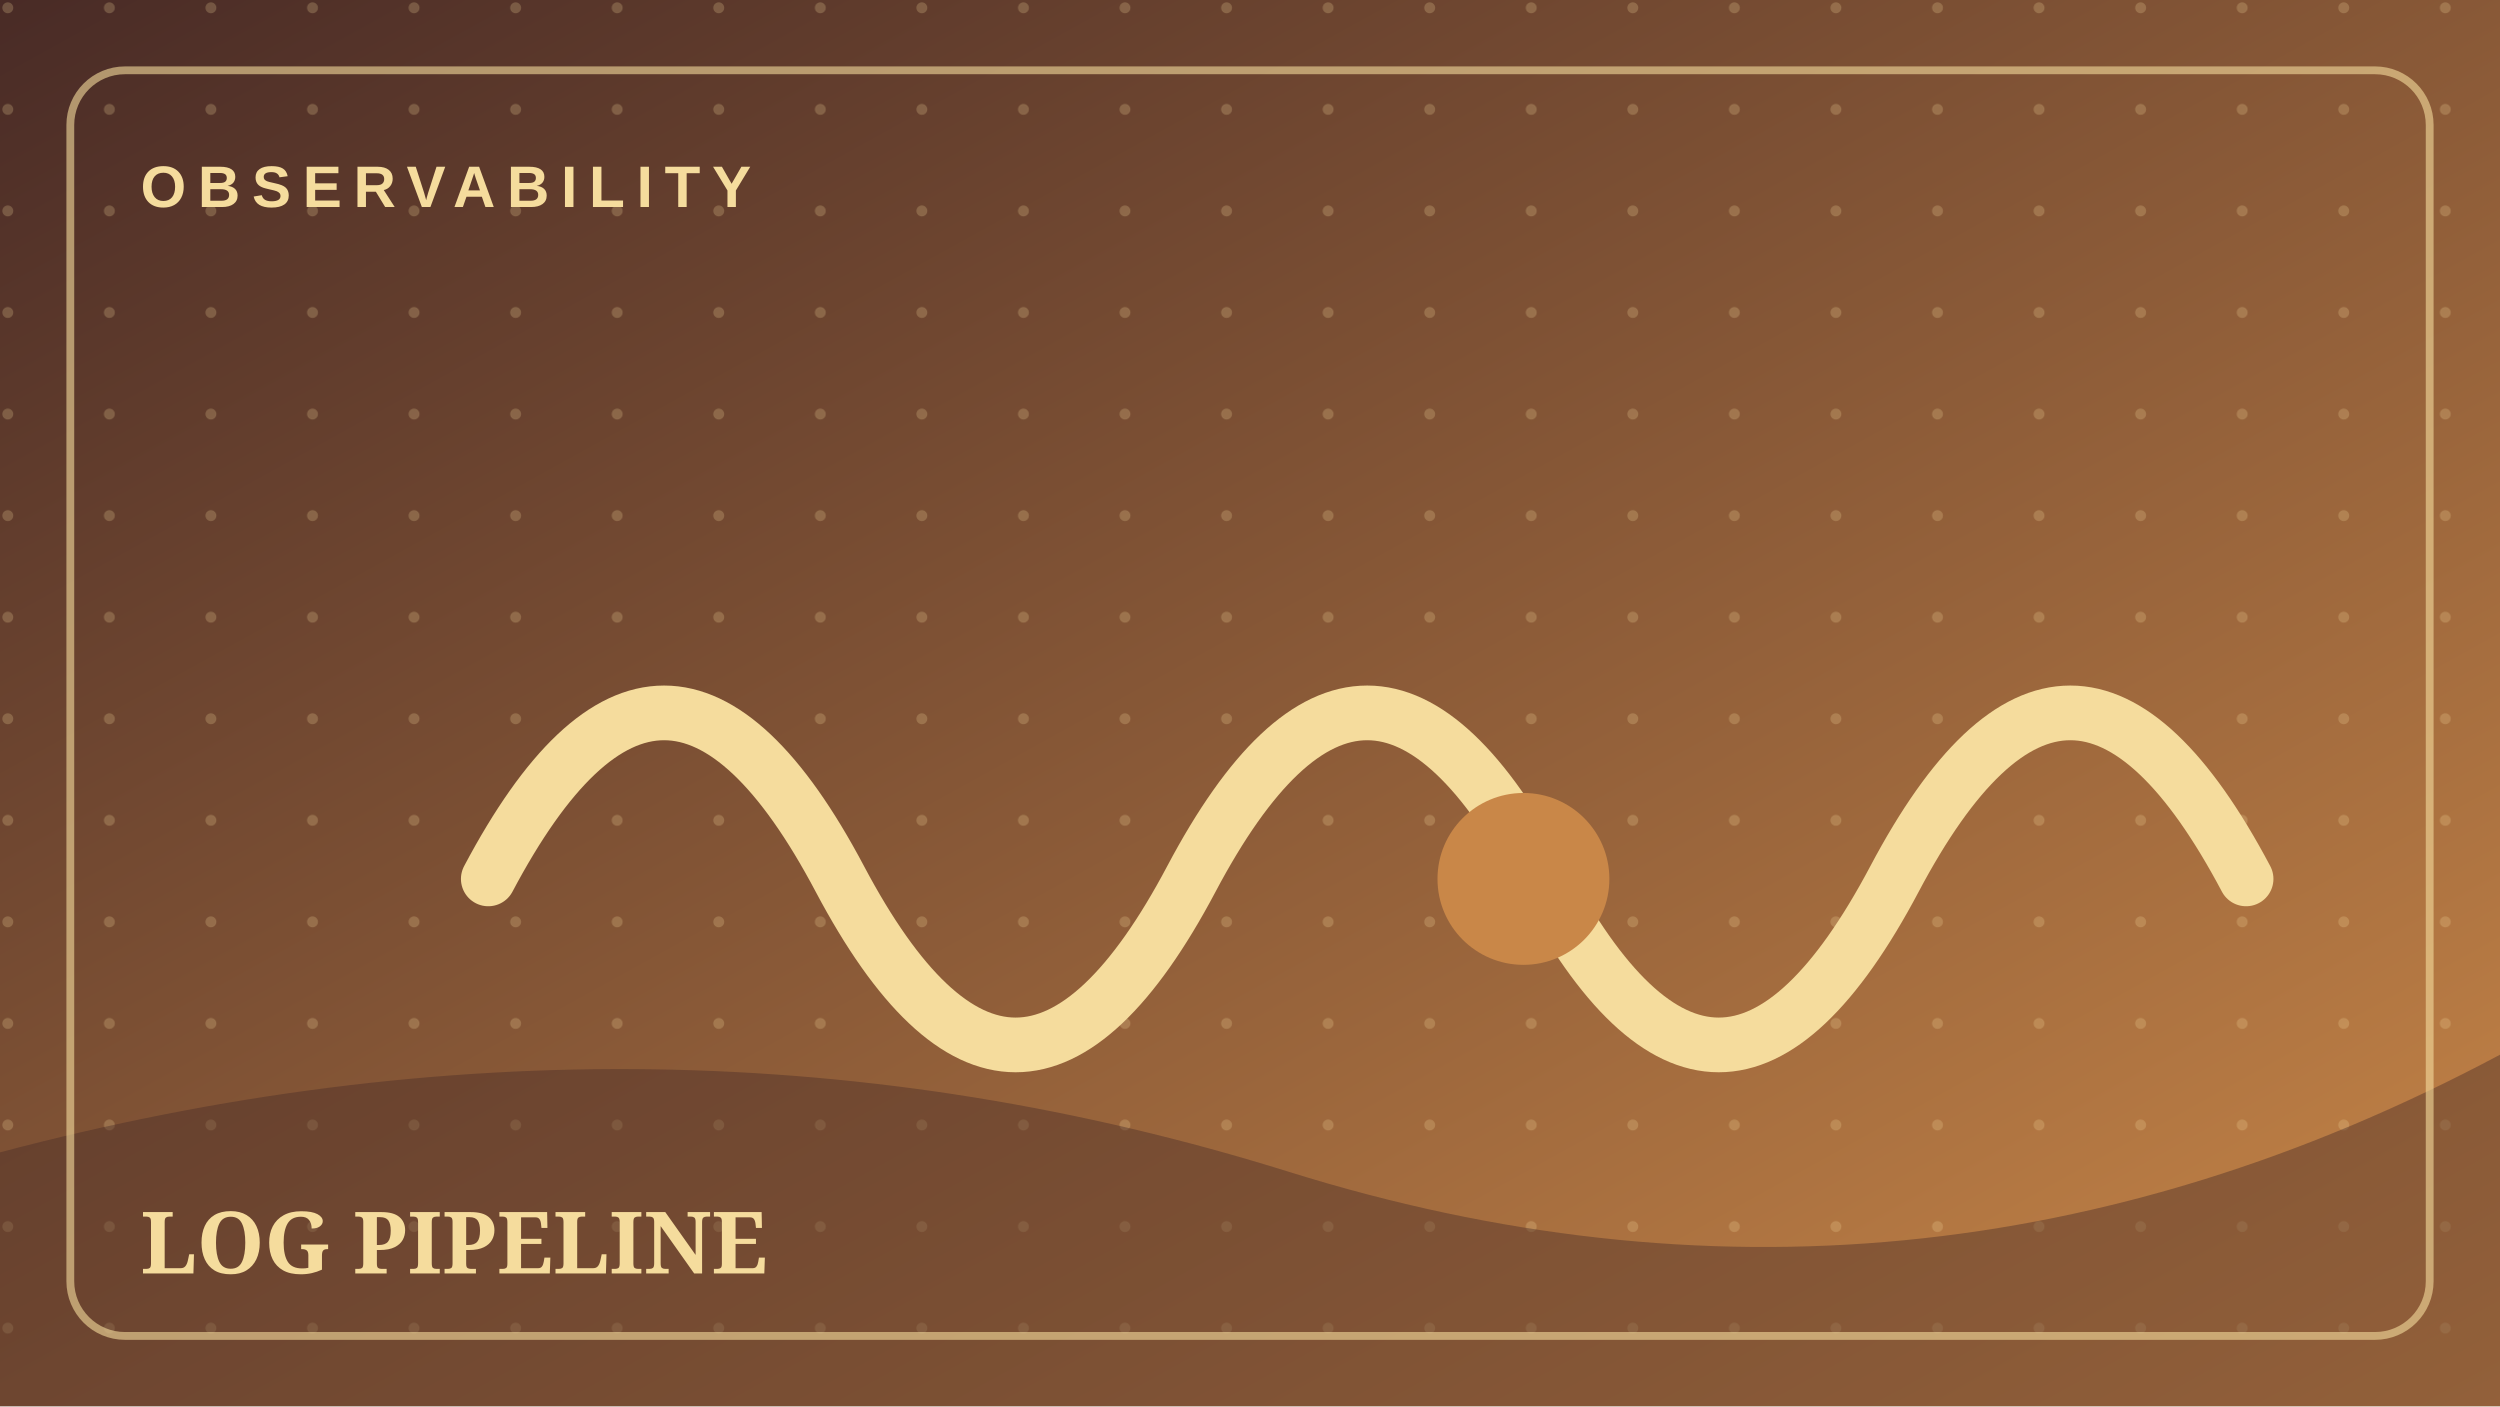
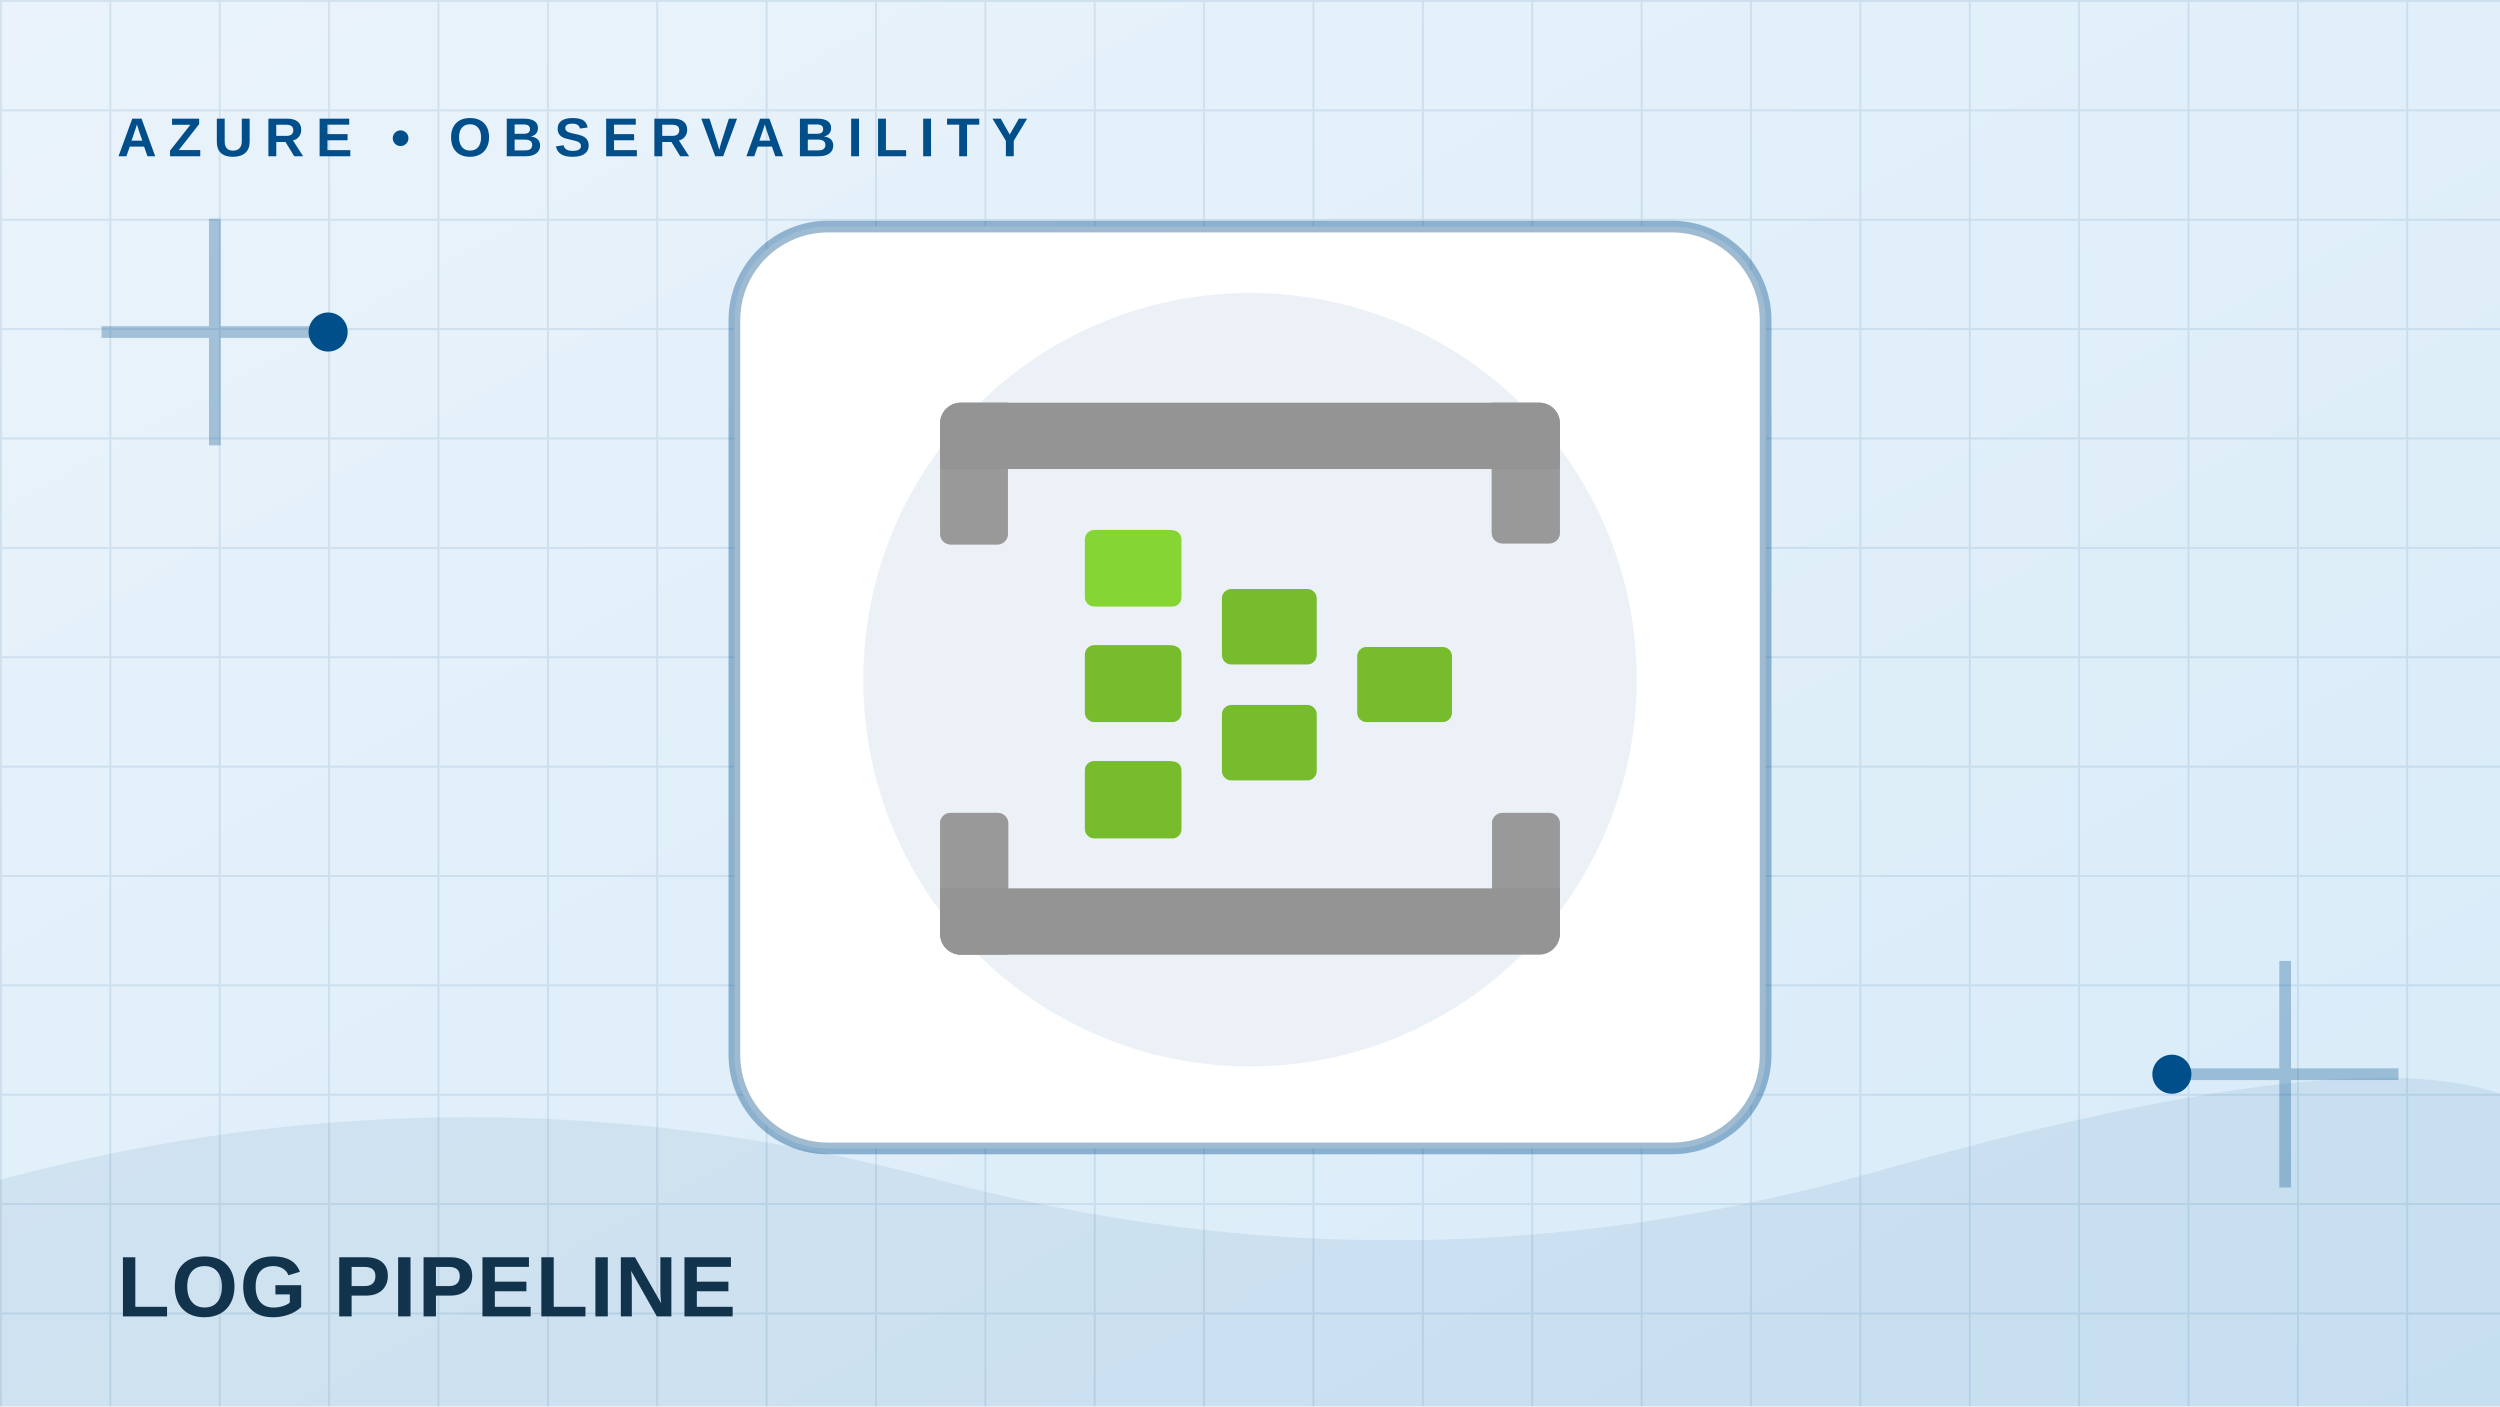
- <svg xmlns="http://www.w3.org/2000/svg" width="640" height="360" viewBox="0 0 640 360">
+ <svg xmlns="http://www.w3.org/2000/svg" width="640" height="360" viewBox="0 0 640 360" role="img" aria-label="LOG PIPELINE with Azure EVENT HUB icon">
  <defs>
-     <linearGradient id="g" x2="1" y2="1">
-       <stop stop-color="#492b26" />
-       <stop offset="1" stop-color="#c98748" />
+     <linearGradient id="bg" x2="1" y2="1">
+       <stop stop-color="#eaf3fb" />
+       <stop offset="1" stop-color="#d7ebf8" />
    </linearGradient>
-     <pattern id="p" width="26" height="26" patternUnits="userSpaceOnUse">
-       <circle cx="2" cy="2" r="1.4" fill="#f5dc9d" opacity=".23" />
+     <pattern id="grid" width="28" height="28" patternUnits="userSpaceOnUse">
+       <path d="M28 0H0V28" fill="none" stroke="#004e8a" stroke-opacity=".1" stroke-width="1" />
    </pattern>
  </defs>
-   <rect width="640" height="360" fill="url(#g)" />
-   <rect width="640" height="360" fill="url(#p)" />
-   <path d="M0 295Q170 250 330 300T640 270V360H0Z" fill="#492b26" fill-opacity=".42" />
-   <path d="M125 225q45-85 90 0t90 0t90 0t90 0t90 0" fill="none" stroke="#f5dc9d" stroke-width="14" stroke-linecap="round" />
-   <circle cx="390" cy="225" r="22" fill="#c98748" />
-   <rect x="18" y="18" width="604" height="324" rx="14" fill="none" stroke="#f5dc9d" stroke-opacity=".6" stroke-width="2" />
-   <text x="36" y="53" fill="#f5dc9d" font-family="Arial,sans-serif" font-size="15" letter-spacing="3" font-weight="bold">OBSERVABILITY</text>
-   <text x="36" y="326" fill="#f5dc9d" font-family="Georgia,serif" font-size="22" font-weight="bold">LOG PIPELINE</text>
+   <rect width="640" height="360" fill="url(#bg)" />
+   <rect width="640" height="360" fill="url(#grid)" />
+   <path d="M0 302Q120 270 240 302T480 300T640 280V360H0Z" fill="#004e8a" fill-opacity=".08" />
+   <rect x="188" y="58" width="264" height="236" rx="24" fill="#fff" stroke="#004e8a" stroke-opacity=".38" stroke-width="3" />
+   <circle cx="320" cy="174" r="99" fill="#004e8a" fill-opacity=".08" />
+   <svg x="236" y="89" width="168" height="168" viewBox="0, 0, 18, 18" preserveAspectRatio="xMidYMid meet">
+     <g>
+       <g id="a53a4de8-371c-49da-a662-c4631299fc03">
+         <path d="M10.83 8.42 a0.26 0.26 0 0 1 -0.24 0.27 H8.5 a0.26 0.26 0 0 1 -0.27 -0.24 V6.89 a0.26 0.26 0 0 1 0.24 -0.27 h2.09 a0.26 0.26 0 0 1 0.27 0.24 V8.42 Z" style="fill:#76BC2D;" />
+         <path d="M14.54 10 a0.26 0.26 0 0 1 -0.24 0.27 H12.21 a0.26 0.26 0 0 1 -0.27 -0.24 V8.48 a0.26 0.26 0 0 1 0.24 -0.27 h2.09 a0.26 0.26 0 0 1 0.27 0.24 V10 Z" style="fill:#76BC2D;" />
+         <path d="M10.83 11.6 a0.26 0.26 0 0 1 -0.24 0.27 H8.5 a0.26 0.26 0 0 1 -0.27 -0.24 V10.07 a0.26 0.26 0 0 1 0.24 -0.27 h2.09 a0.26 0.26 0 0 1 0.27 0.24 V11.6 Z" style="fill:#76BC2D;" />
+         <path d="M7.12 6.84 a0.25 0.25 0 0 1 -0.23 0.26 H4.74 a0.26 0.26 0 0 1 -0.27 -0.23 V5.25 A0.26 0.26 0 0 1 4.71 5 H6.8 c0.22 0 0.32 0.11 0.32 0.27 Z" style="fill:#86D633;" />
+         <path d="M7.12 10 a0.25 0.25 0 0 1 -0.23 0.27 H4.74 A0.26 0.26 0 0 1 4.47 10 V8.42 a0.26 0.26 0 0 1 0.24 -0.26 H6.8 c0.22 0 0.32 0.11 0.32 0.26 Z" style="fill:#76BC2D;" />
+         <path d="M7.12 13.19 a0.25 0.25 0 0 1 -0.23 0.27 H4.74 a0.26 0.26 0 0 1 -0.27 -0.24 V11.6 a0.25 0.25 0 0 1 0.24 -0.26 H6.8 c0.22 0 0.32 0.1 0.32 0.26 Z" style="fill:#76BC2D;" />
+         <g>
+           <path d="M1.07 1.51 H2.36 a0 0 0 0 1 0 0 v3.6 a0.29 0.29 0 0 1 -0.29 0.29 H0.79 A0.29 0.29 0 0 1 0.5 5.11 v-3 A0.57 0.57 0 0 1 1.07 1.51 Z" style="fill:#999999;" />
+           <path d="M1.07 1.51 H2.36 a0 0 0 0 1 0 0 v3.6 a0.29 0.29 0 0 1 -0.29 0.29 H0.79 A0.29 0.29 0 0 1 0.5 5.11 v-3 A0.57 0.57 0 0 1 1.07 1.51 Z" opacity="0.5" style="fill:#999999;" />
+         </g>
+         <g>
+           <path d="M15.64 1.51 h1.29 a0.57 0.57 0 0 1 0.57 0.57 v3 a0.29 0.29 0 0 1 -0.29 0.29 H15.92 a0.29 0.29 0 0 1 -0.29 -0.29 V1.51 A0 0 0 0 1 15.64 1.51 Z" style="fill:#999999;" />
+           <path d="M15.64 1.51 h1.29 a0.57 0.57 0 0 1 0.57 0.57 v3 a0.29 0.29 0 0 1 -0.29 0.29 H15.92 a0.29 0.29 0 0 1 -0.29 -0.29 V1.51 A0 0 0 0 1 15.64 1.51 Z" opacity="0.5" style="fill:#999999;" />
+         </g>
+         <path d="M8.66 -6.08 H9.91 a0 0 0 0 1 0 0 v17 a0 0 0 0 1 0 0 H8.66 a0.57 0.57 0 0 1 -0.57 -0.57 V-5.52 A0.57 0.57 0 0 1 8.66 -6.08 Z" transform="translate(11.42, -6.58) rotate(90, 0, 0)" style="fill:#949494;" />
+         <g>
+           <path d="M0.79 12.76 H2.08 a0.29 0.29 0 0 1 0.29 0.29 v3.6 a0 0 0 0 1 0 0 H1.07 a0.57 0.57 0 0 1 -0.57 -0.57 V13 A0.29 0.29 0 0 1 0.79 12.76 Z" style="fill:#999999;" />
+           <path d="M0.79 12.76 H2.08 a0.29 0.29 0 0 1 0.29 0.29 v3.6 a0 0 0 0 1 0 0 H1.07 a0.57 0.57 0 0 1 -0.57 -0.57 V13 A0.29 0.29 0 0 1 0.79 12.76 Z" opacity="0.5" style="fill:#999999;" />
+         </g>
+         <g>
+           <path d="M15.92 12.76 h1.29 a0.29 0.29 0 0 1 0.29 0.29 v3 a0.57 0.57 0 0 1 -0.57 0.57 H15.64 a0 0 0 0 1 0 0 V13 A0.29 0.29 0 0 1 15.92 12.76 Z" style="fill:#999999;" />
+           <path d="M15.92 12.76 h1.29 a0.29 0.29 0 0 1 0.29 0.29 v3 a0.57 0.57 0 0 1 -0.57 0.57 H15.64 a0 0 0 0 1 0 0 V13 A0.29 0.29 0 0 1 15.92 12.76 Z" opacity="0.5" style="fill:#999999;" />
+         </g>
+         <path d="M8.66 7.24 H9.91 a0 0 0 0 1 0 0 v17 a0 0 0 0 1 0 0 H8.66 a0.57 0.57 0 0 1 -0.57 -0.57 V7.81 A0.57 0.57 0 0 1 8.66 7.24 Z" transform="translate(-6.74, 24.74) rotate(-90, 0, 0)" style="fill:#949494;" />
+       </g>
+     </g>
+   </svg>
+   <path d="M26 85h58m-29-29v58M556 275h58m-29-29v58" stroke="#004e8a" stroke-opacity=".3" stroke-width="3" />
+   <circle cx="84" cy="85" r="5" fill="#004e8a" />
+   <circle cx="556" cy="275" r="5" fill="#004e8a" />
+   <text x="30" y="40" fill="#004e8a" font-family="Arial,sans-serif" font-size="14" font-weight="700" letter-spacing="3">AZURE • OBSERVABILITY</text>
+   <text x="30" y="337" fill="#12334c" font-family="Arial,sans-serif" font-size="22" font-weight="700" letter-spacing=".4">LOG PIPELINE</text>
</svg>
